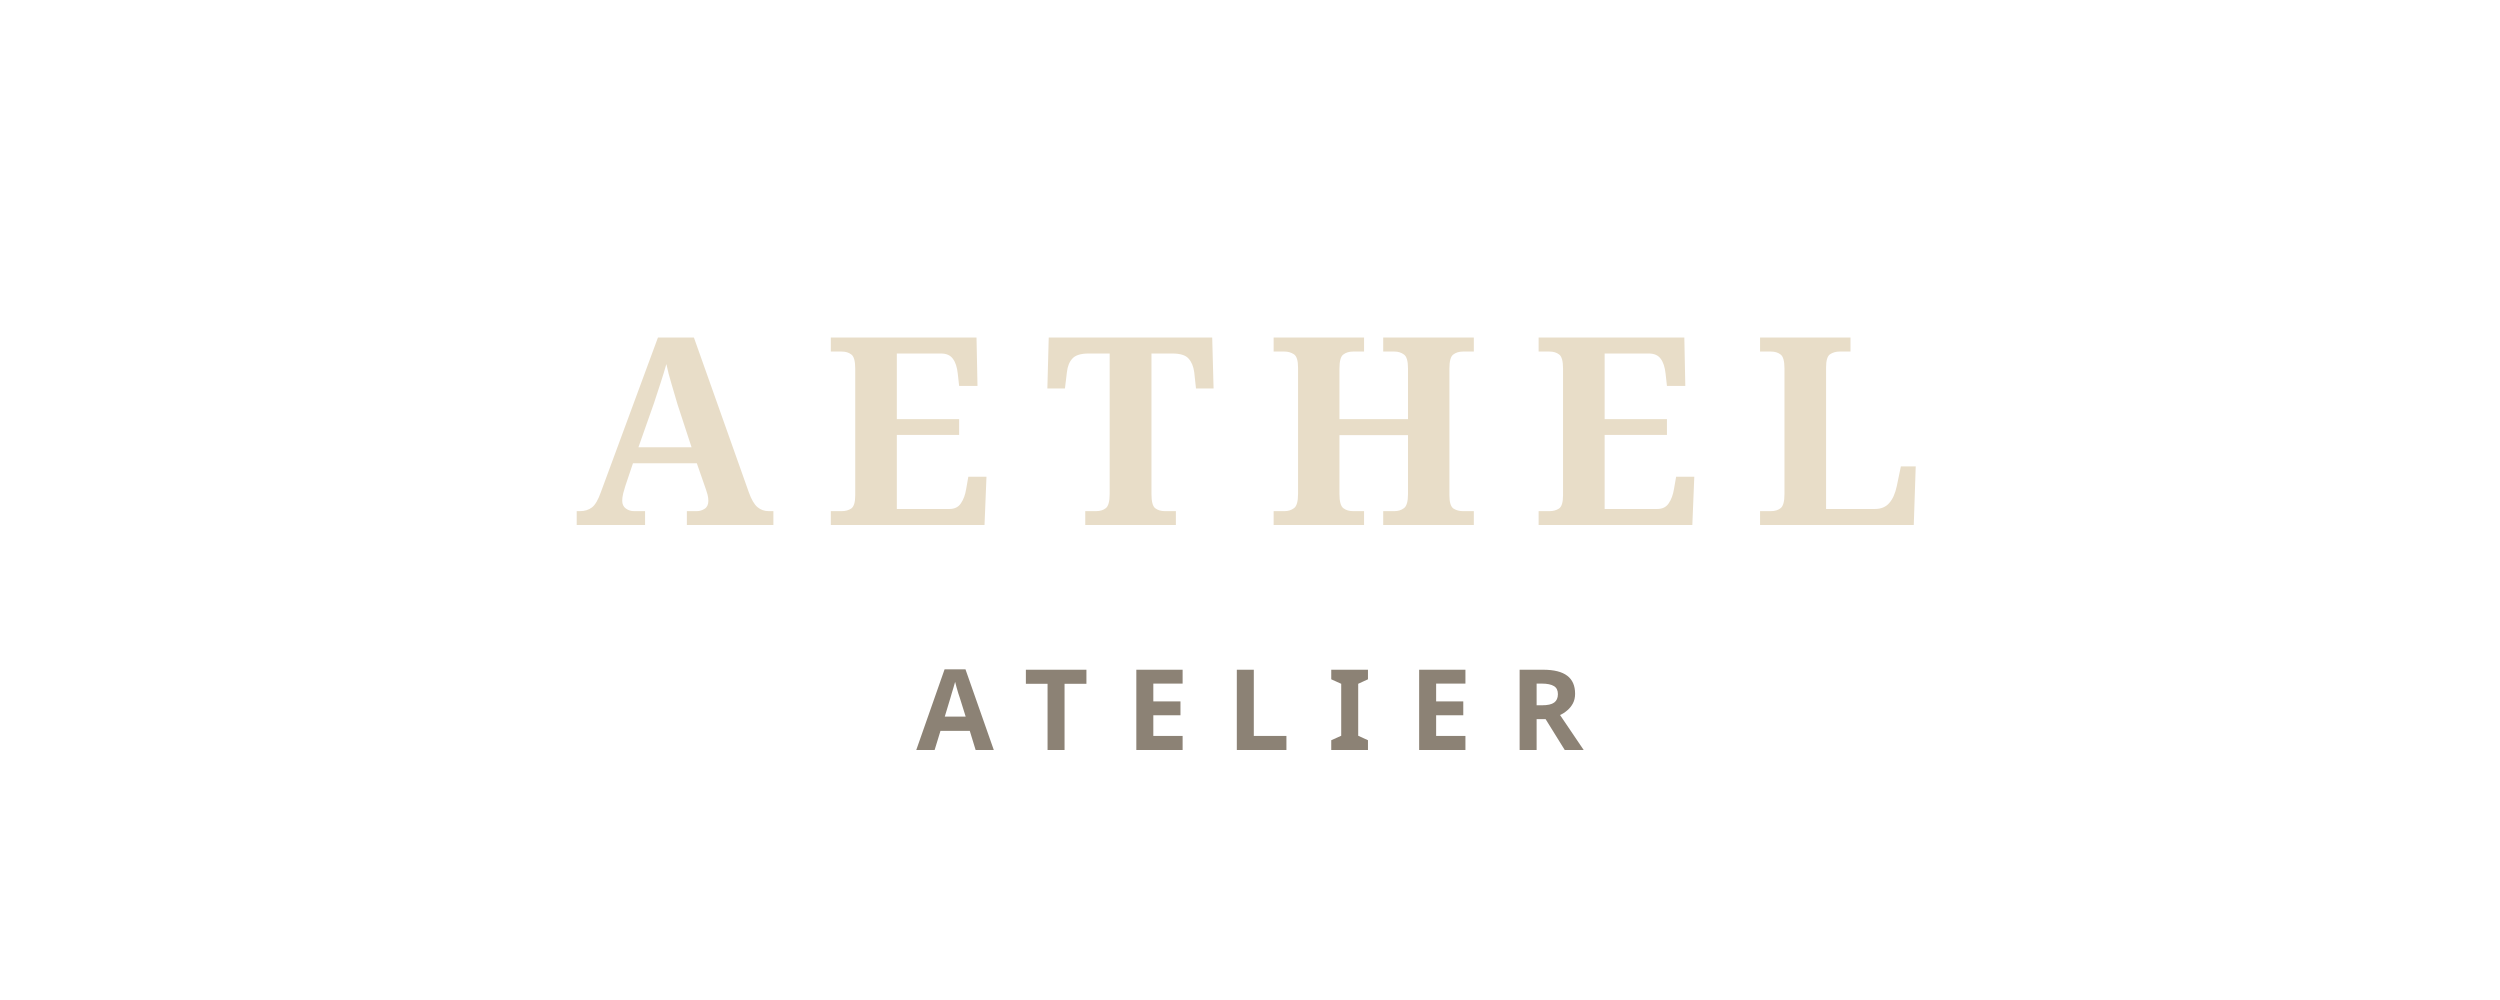
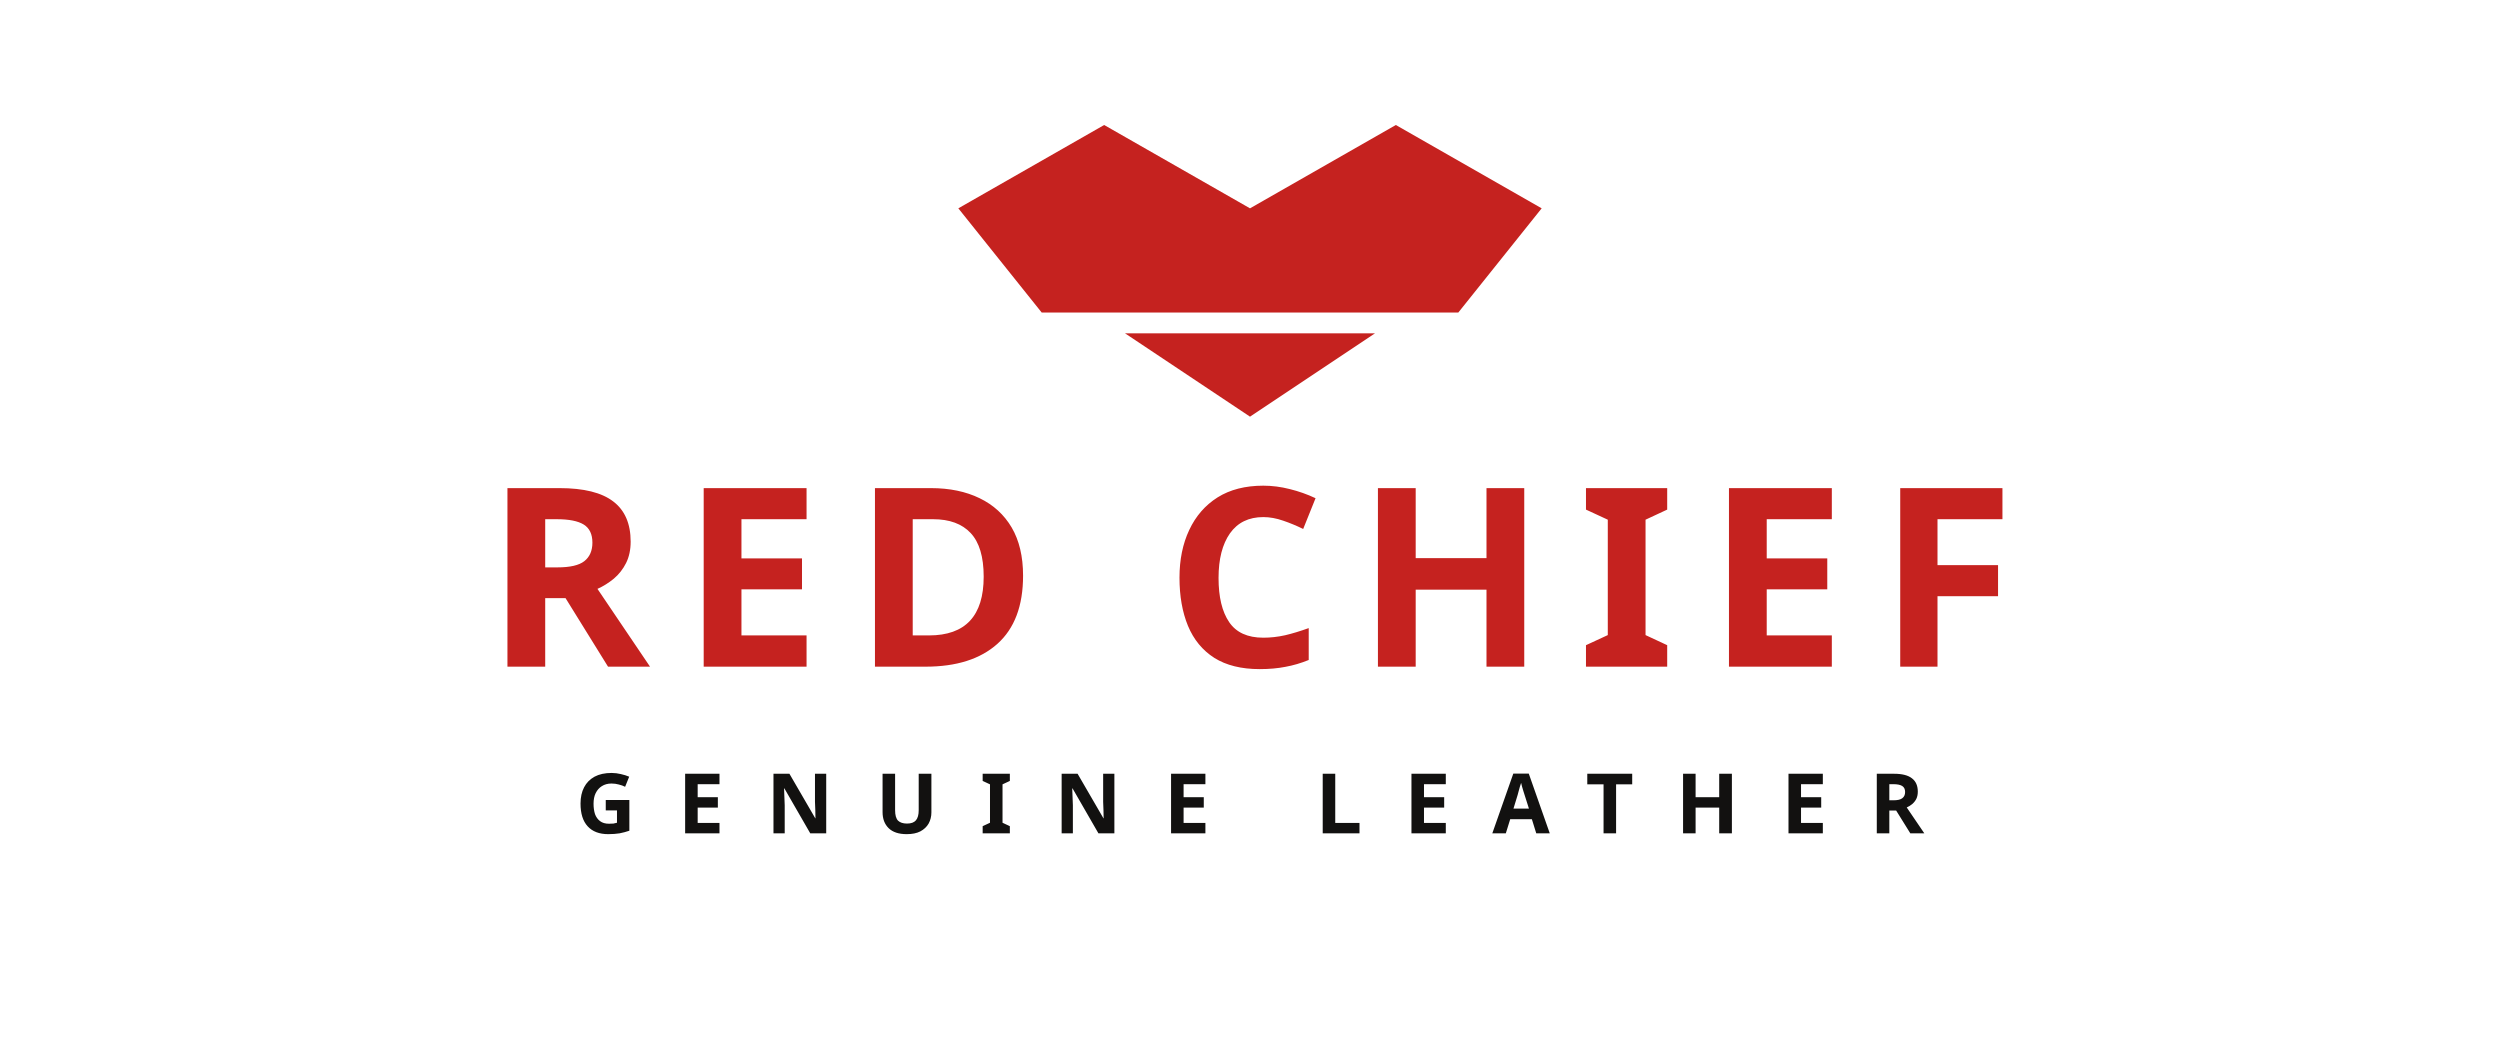
- <svg xmlns="http://www.w3.org/2000/svg" viewBox="0 0 200 80" fill="none">
-   <text x="100" y="42" font-family="'Cormorant Garamond', Georgia, serif" font-size="21" font-weight="600" fill="#E8DDC8" text-anchor="middle" letter-spacing="4">AETHEL</text>
-   <text x="100" y="60" font-family="'Manrope', sans-serif" font-size="9" font-weight="600" fill="#8C8275" text-anchor="middle" letter-spacing="3">ATELIER</text>
+ <svg xmlns="http://www.w3.org/2000/svg" viewBox="0 0 240 100" fill="none">
+   <g transform="translate(120, 24)">
+     <path d="M-28 -4 L-14 -12 L0 -4 L14 -12 L28 -4 L20 6 L-20 6 Z" fill="#C5221F" />
+     <path d="M-12 8 L12 8 L0 16 Z" fill="#C5221F" />
+   </g>
+   <text x="120" y="64" font-family="'Manrope', sans-serif" font-size="24" font-weight="900" fill="#C5221F" text-anchor="middle" letter-spacing="3">RED CHIEF</text>
+   <text x="120" y="80" font-family="'Manrope', sans-serif" font-size="8" font-weight="700" fill="#121110" text-anchor="middle" letter-spacing="4">GENUINE LEATHER</text>
</svg>
